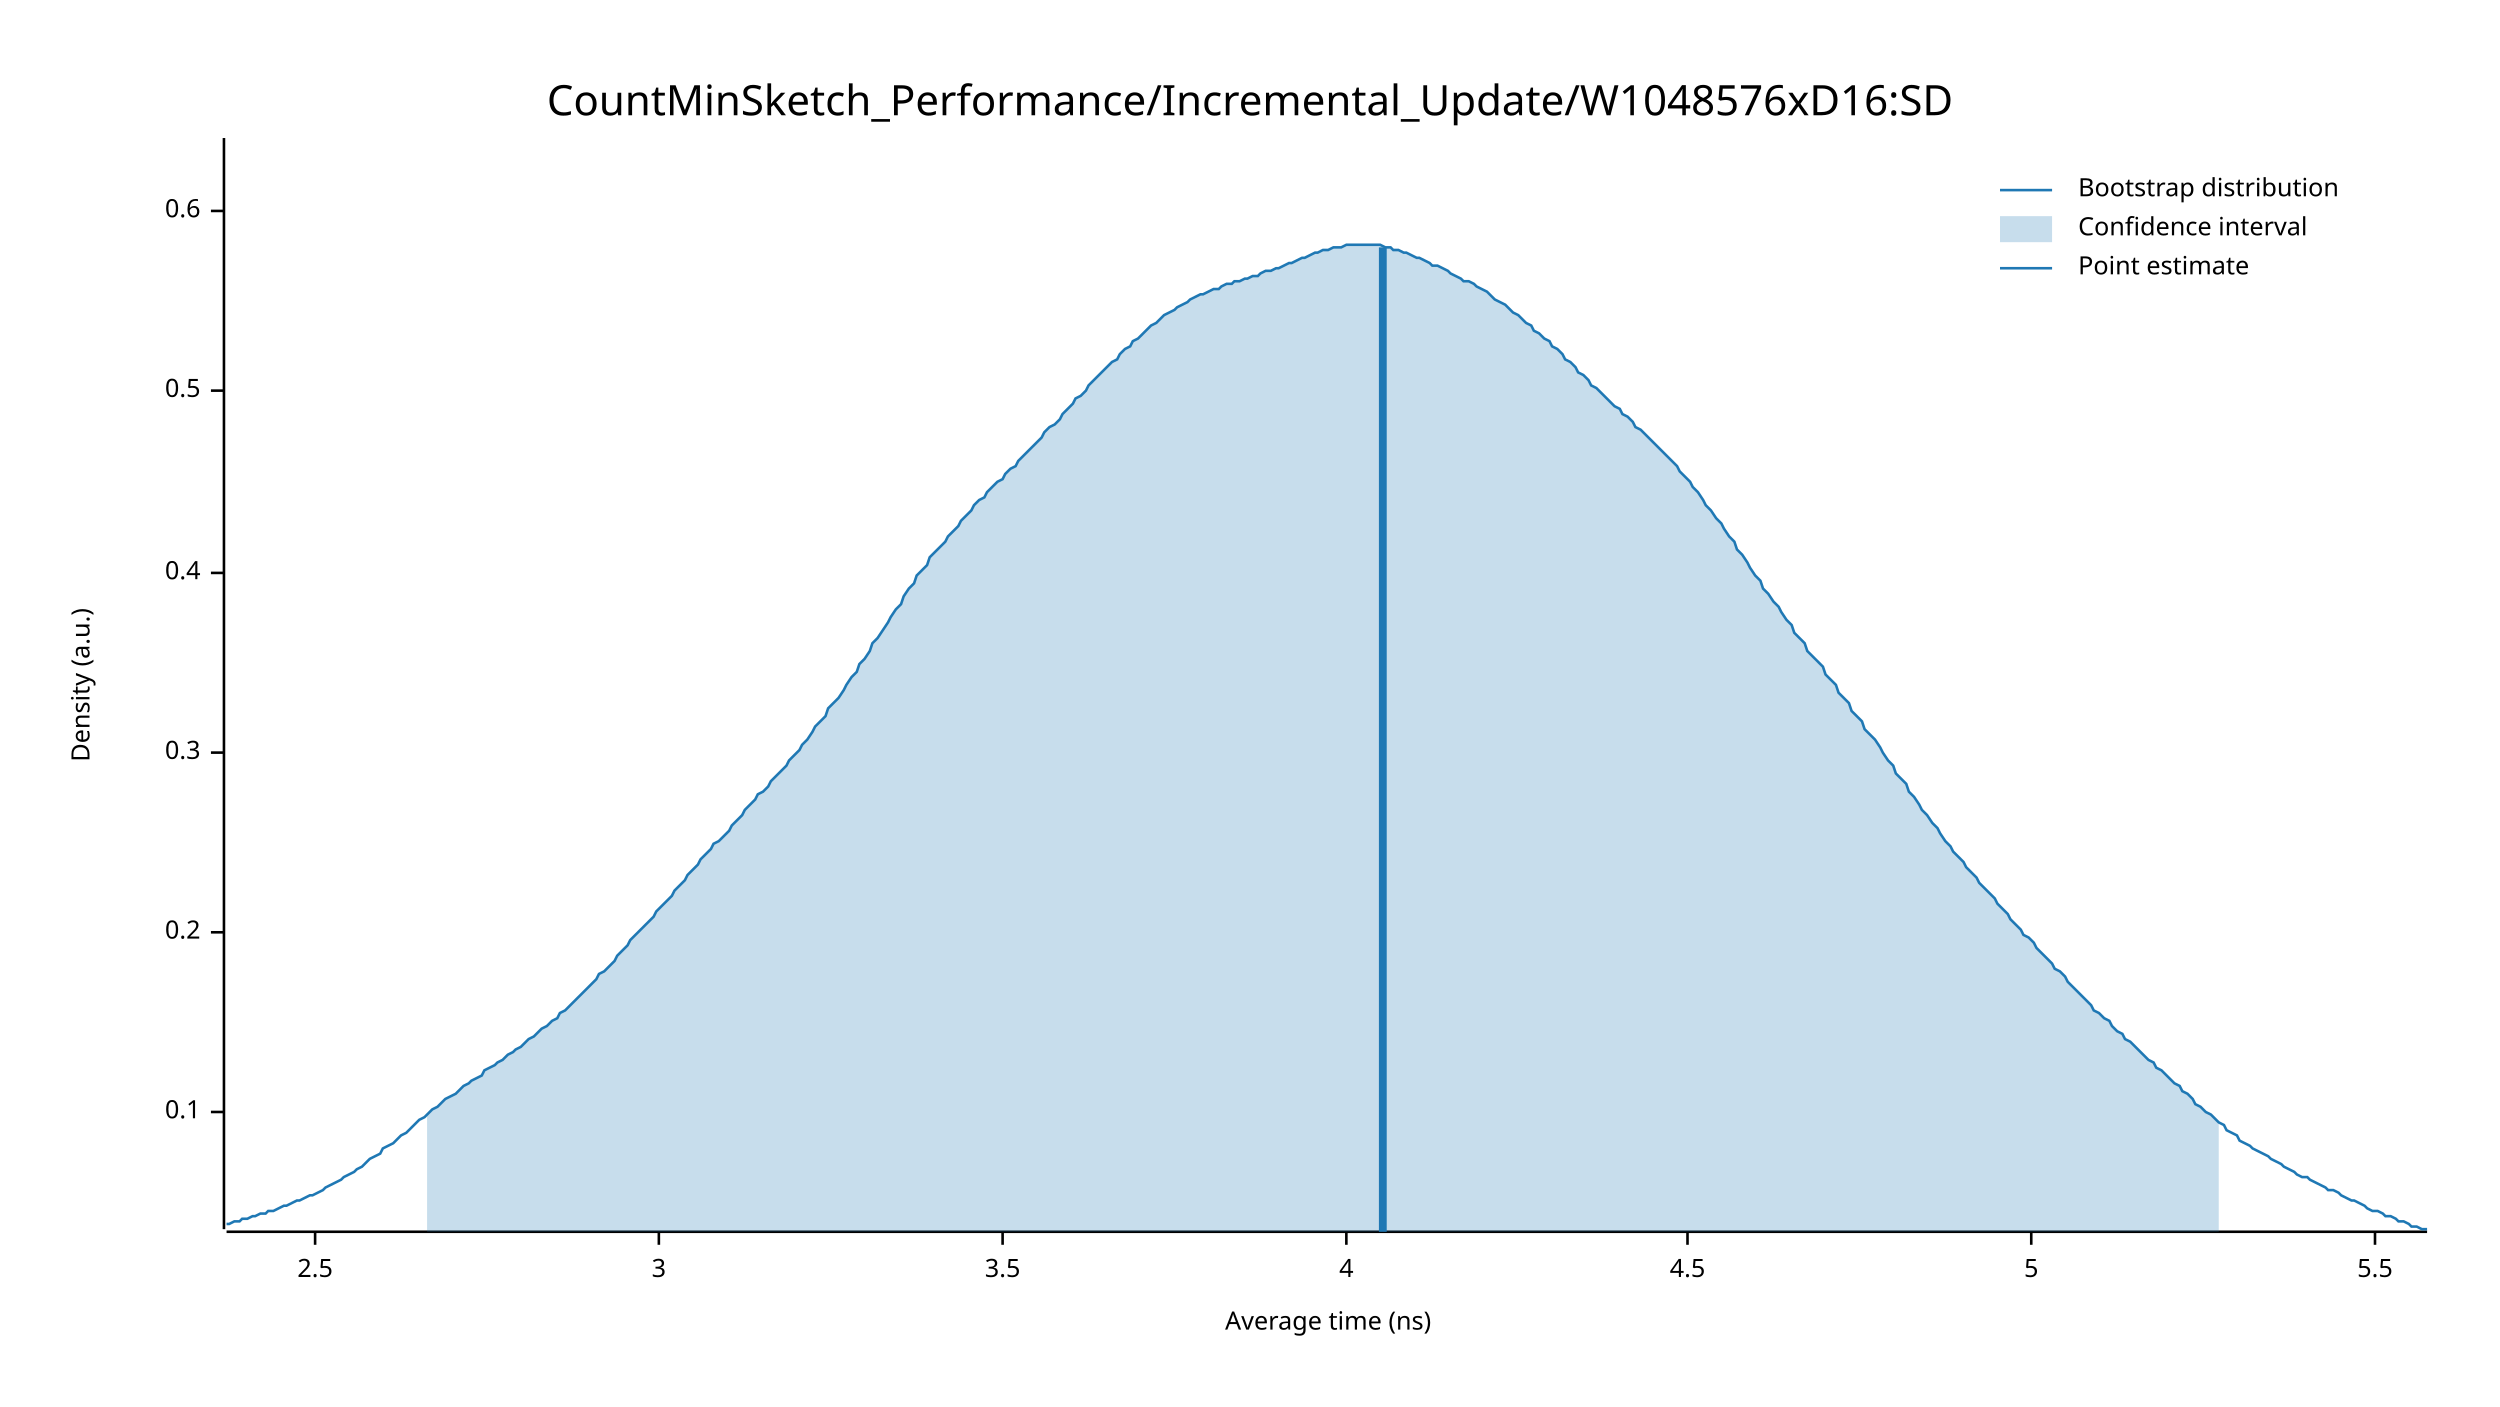
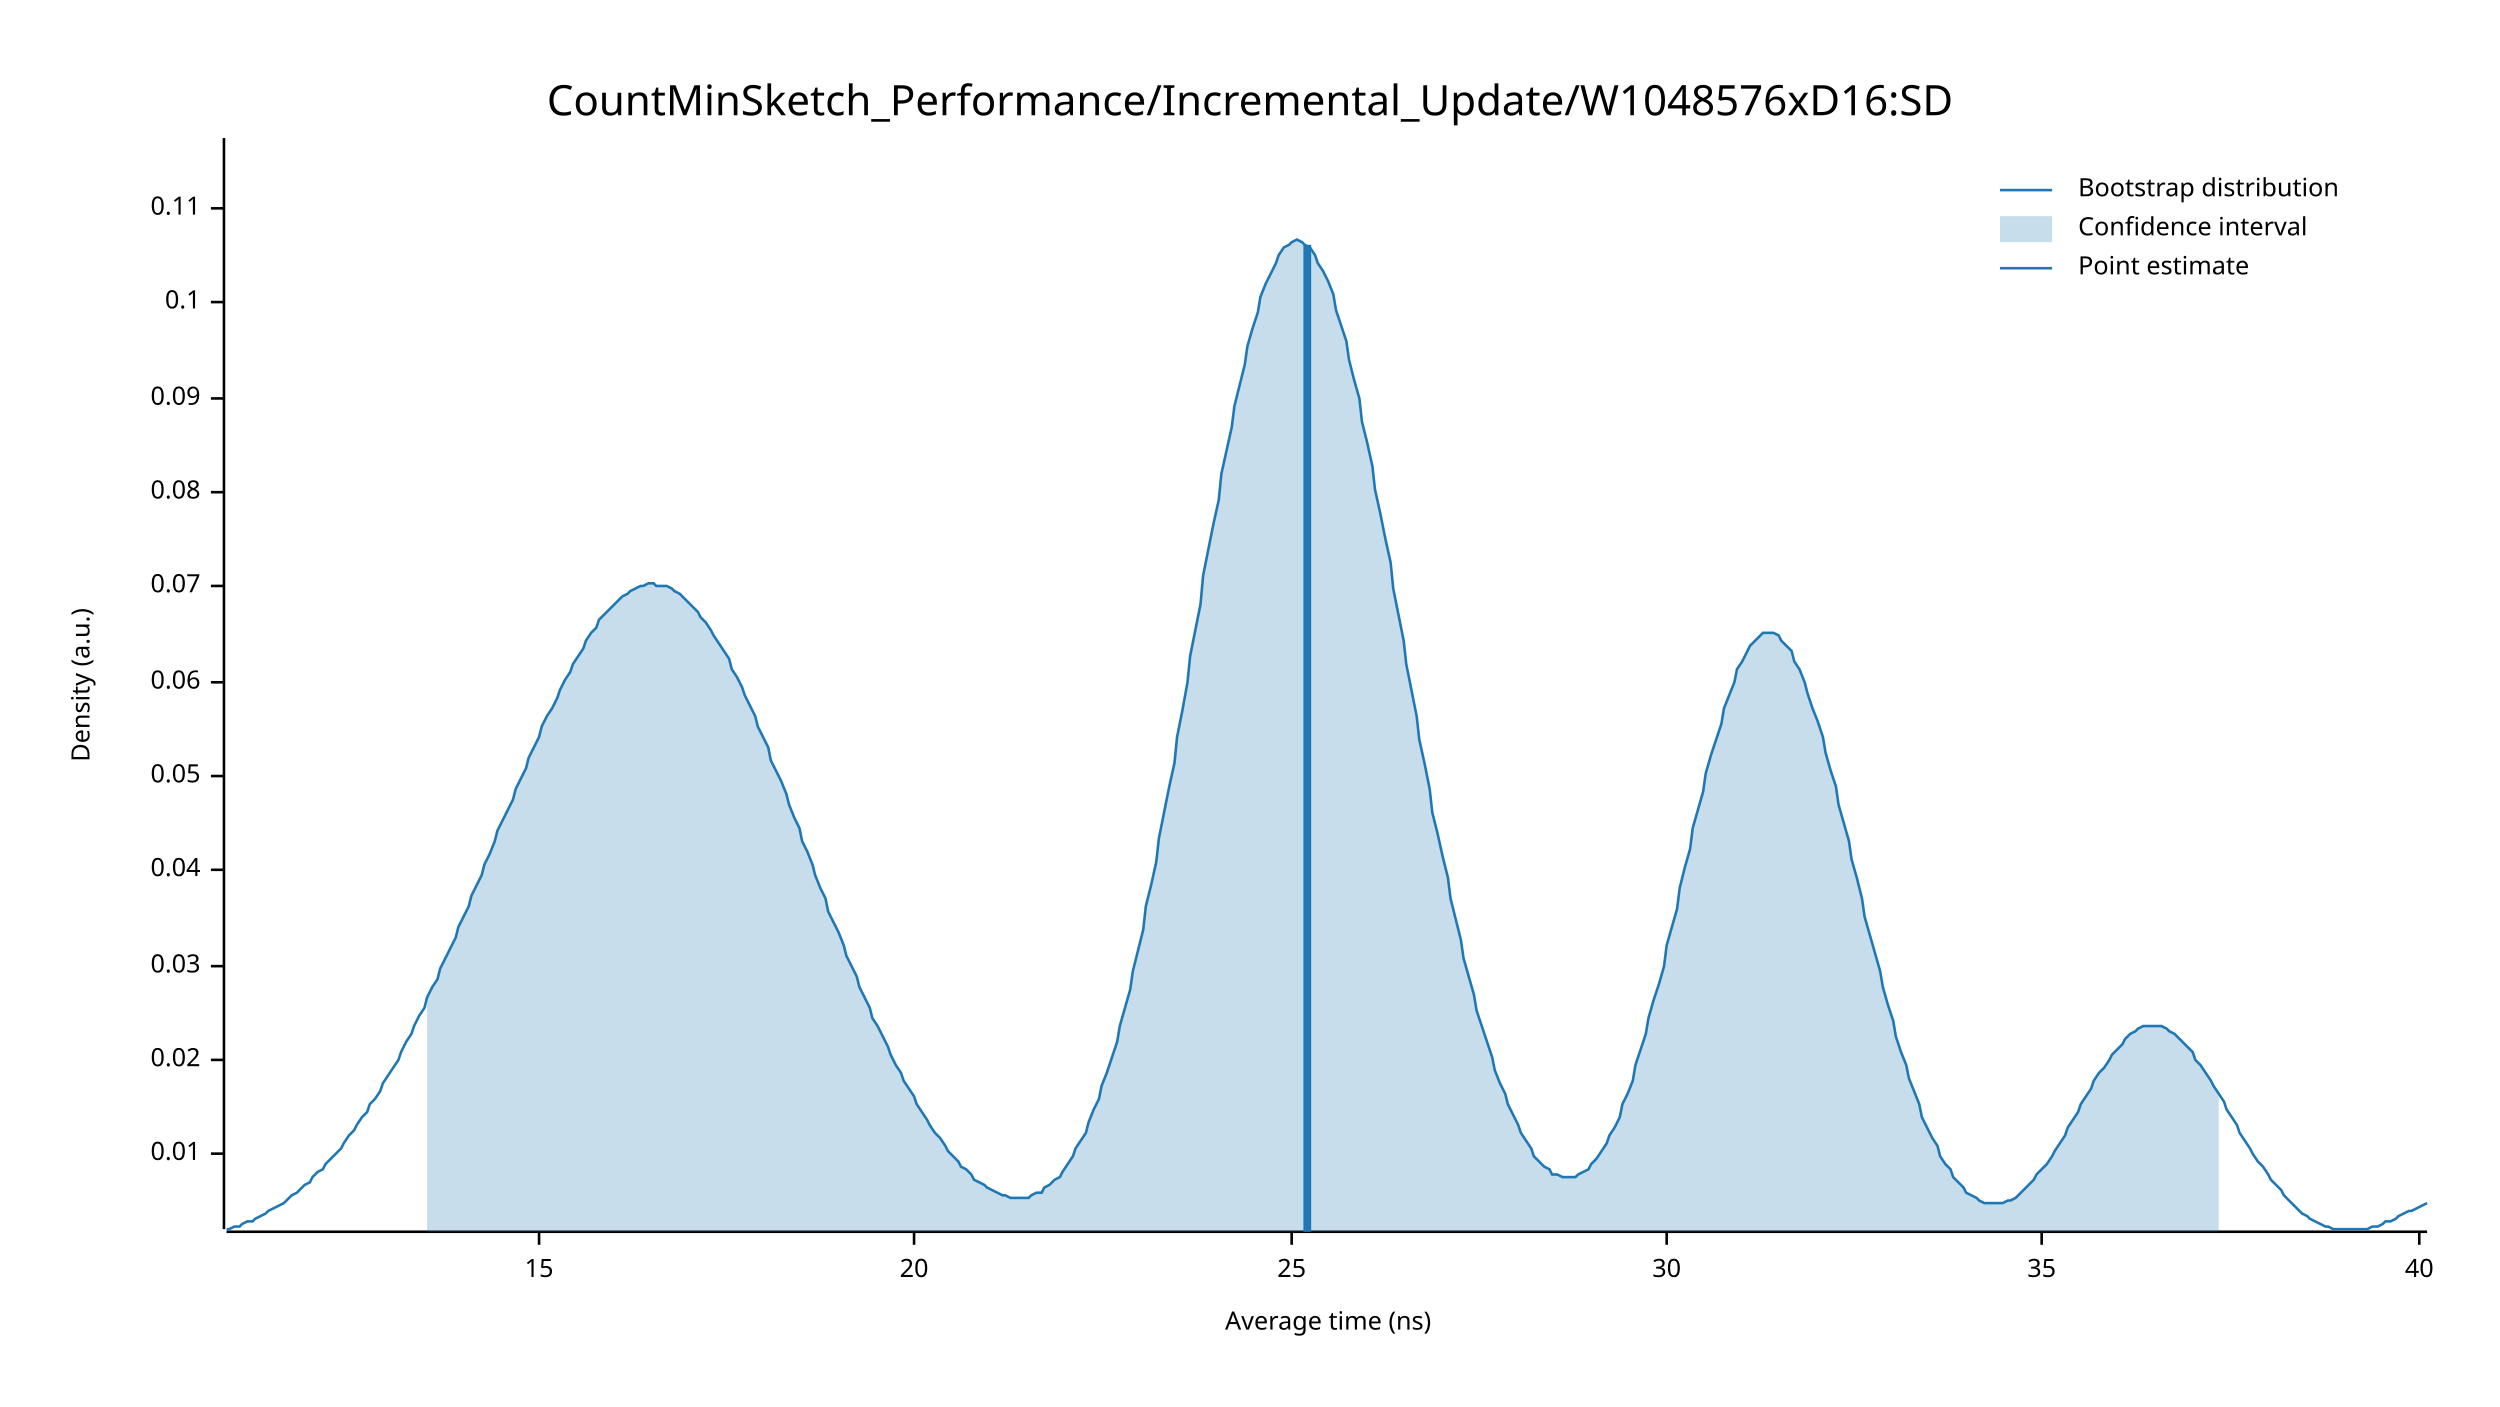
<svg xmlns="http://www.w3.org/2000/svg" width="960" height="540" viewBox="0 0 960 540">
  <text x="480" y="32" dy="0.76em" text-anchor="middle" font-family="sans-serif" font-size="16.129" opacity="1" fill="#000000">
CountMinSketch_Performance/Incremental_Update/W1048576xD16:SD
</text>
  <text x="27" y="263" dy="0.76em" text-anchor="middle" font-family="sans-serif" font-size="9.677" opacity="1" fill="#000000" transform="rotate(270, 27, 263)">
Density (a.u.)
</text>
  <text x="510" y="513" dy="-0.5ex" text-anchor="middle" font-family="sans-serif" font-size="9.677" opacity="1" fill="#000000">
Average time (ns)
</text>
  <polyline fill="none" opacity="1" stroke="#000000" stroke-width="1" points="86,53 86,472 " />
-   <text x="77" y="427" dy="0.5ex" text-anchor="end" font-family="sans-serif" font-size="9.677" opacity="1" fill="#000000">
+   <text x="77" y="443" dy="0.5ex" text-anchor="end" font-family="sans-serif" font-size="9.677" opacity="1" fill="#000000">
+ 0.01
+ </text>
+   <polyline fill="none" opacity="1" stroke="#000000" stroke-width="1" points="81,443 86,443 " />
+   <text x="77" y="407" dy="0.5ex" text-anchor="end" font-family="sans-serif" font-size="9.677" opacity="1" fill="#000000">
+ 0.02
+ </text>
+   <polyline fill="none" opacity="1" stroke="#000000" stroke-width="1" points="81,407 86,407 " />
+   <text x="77" y="371" dy="0.5ex" text-anchor="end" font-family="sans-serif" font-size="9.677" opacity="1" fill="#000000">
+ 0.03
+ </text>
+   <polyline fill="none" opacity="1" stroke="#000000" stroke-width="1" points="81,371 86,371 " />
+   <text x="77" y="334" dy="0.5ex" text-anchor="end" font-family="sans-serif" font-size="9.677" opacity="1" fill="#000000">
+ 0.04
+ </text>
+   <polyline fill="none" opacity="1" stroke="#000000" stroke-width="1" points="81,334 86,334 " />
+   <text x="77" y="298" dy="0.5ex" text-anchor="end" font-family="sans-serif" font-size="9.677" opacity="1" fill="#000000">
+ 0.05
+ </text>
+   <polyline fill="none" opacity="1" stroke="#000000" stroke-width="1" points="81,298 86,298 " />
+   <text x="77" y="262" dy="0.5ex" text-anchor="end" font-family="sans-serif" font-size="9.677" opacity="1" fill="#000000">
+ 0.06
+ </text>
+   <polyline fill="none" opacity="1" stroke="#000000" stroke-width="1" points="81,262 86,262 " />
+   <text x="77" y="225" dy="0.5ex" text-anchor="end" font-family="sans-serif" font-size="9.677" opacity="1" fill="#000000">
+ 0.07
+ </text>
+   <polyline fill="none" opacity="1" stroke="#000000" stroke-width="1" points="81,225 86,225 " />
+   <text x="77" y="189" dy="0.5ex" text-anchor="end" font-family="sans-serif" font-size="9.677" opacity="1" fill="#000000">
+ 0.08
+ </text>
+   <polyline fill="none" opacity="1" stroke="#000000" stroke-width="1" points="81,189 86,189 " />
+   <text x="77" y="153" dy="0.5ex" text-anchor="end" font-family="sans-serif" font-size="9.677" opacity="1" fill="#000000">
+ 0.09
+ </text>
+   <polyline fill="none" opacity="1" stroke="#000000" stroke-width="1" points="81,153 86,153 " />
+   <text x="77" y="116" dy="0.5ex" text-anchor="end" font-family="sans-serif" font-size="9.677" opacity="1" fill="#000000">
0.1
</text>
-   <polyline fill="none" opacity="1" stroke="#000000" stroke-width="1" points="81,427 86,427 " />
-   <text x="77" y="358" dy="0.5ex" text-anchor="end" font-family="sans-serif" font-size="9.677" opacity="1" fill="#000000">
- 0.2
+   <polyline fill="none" opacity="1" stroke="#000000" stroke-width="1" points="81,116 86,116 " />
+   <text x="77" y="80" dy="0.5ex" text-anchor="end" font-family="sans-serif" font-size="9.677" opacity="1" fill="#000000">
+ 0.11
</text>
-   <polyline fill="none" opacity="1" stroke="#000000" stroke-width="1" points="81,358 86,358 " />
-   <text x="77" y="289" dy="0.5ex" text-anchor="end" font-family="sans-serif" font-size="9.677" opacity="1" fill="#000000">
- 0.3
+   <polyline fill="none" opacity="1" stroke="#000000" stroke-width="1" points="81,80 86,80 " />
+   <polyline fill="none" opacity="1" stroke="#000000" stroke-width="1" points="87,473 932,473 " />
+   <text x="207" y="483" dy="0.76em" text-anchor="middle" font-family="sans-serif" font-size="9.677" opacity="1" fill="#000000">
+ 15
</text>
-   <polyline fill="none" opacity="1" stroke="#000000" stroke-width="1" points="81,289 86,289 " />
-   <text x="77" y="220" dy="0.5ex" text-anchor="end" font-family="sans-serif" font-size="9.677" opacity="1" fill="#000000">
- 0.4
+   <polyline fill="none" opacity="1" stroke="#000000" stroke-width="1" points="207,473 207,478 " />
+   <text x="351" y="483" dy="0.76em" text-anchor="middle" font-family="sans-serif" font-size="9.677" opacity="1" fill="#000000">
+ 20
</text>
-   <polyline fill="none" opacity="1" stroke="#000000" stroke-width="1" points="81,220 86,220 " />
-   <text x="77" y="150" dy="0.5ex" text-anchor="end" font-family="sans-serif" font-size="9.677" opacity="1" fill="#000000">
- 0.5
+   <polyline fill="none" opacity="1" stroke="#000000" stroke-width="1" points="351,473 351,478 " />
+   <text x="496" y="483" dy="0.76em" text-anchor="middle" font-family="sans-serif" font-size="9.677" opacity="1" fill="#000000">
+ 25
</text>
-   <polyline fill="none" opacity="1" stroke="#000000" stroke-width="1" points="81,150 86,150 " />
-   <text x="77" y="81" dy="0.5ex" text-anchor="end" font-family="sans-serif" font-size="9.677" opacity="1" fill="#000000">
- 0.6
+   <polyline fill="none" opacity="1" stroke="#000000" stroke-width="1" points="496,473 496,478 " />
+   <text x="640" y="483" dy="0.76em" text-anchor="middle" font-family="sans-serif" font-size="9.677" opacity="1" fill="#000000">
+ 30
</text>
-   <polyline fill="none" opacity="1" stroke="#000000" stroke-width="1" points="81,81 86,81 " />
-   <polyline fill="none" opacity="1" stroke="#000000" stroke-width="1" points="87,473 932,473 " />
-   <text x="121" y="483" dy="0.76em" text-anchor="middle" font-family="sans-serif" font-size="9.677" opacity="1" fill="#000000">
- 2.5
+   <polyline fill="none" opacity="1" stroke="#000000" stroke-width="1" points="640,473 640,478 " />
+   <text x="784" y="483" dy="0.76em" text-anchor="middle" font-family="sans-serif" font-size="9.677" opacity="1" fill="#000000">
+ 35
</text>
-   <polyline fill="none" opacity="1" stroke="#000000" stroke-width="1" points="121,473 121,478 " />
-   <text x="253" y="483" dy="0.76em" text-anchor="middle" font-family="sans-serif" font-size="9.677" opacity="1" fill="#000000">
- 3
+   <polyline fill="none" opacity="1" stroke="#000000" stroke-width="1" points="784,473 784,478 " />
+   <text x="929" y="483" dy="0.76em" text-anchor="middle" font-family="sans-serif" font-size="9.677" opacity="1" fill="#000000">
+ 40
</text>
-   <polyline fill="none" opacity="1" stroke="#000000" stroke-width="1" points="253,473 253,478 " />
-   <text x="385" y="483" dy="0.76em" text-anchor="middle" font-family="sans-serif" font-size="9.677" opacity="1" fill="#000000">
- 3.5
- </text>
-   <polyline fill="none" opacity="1" stroke="#000000" stroke-width="1" points="385,473 385,478 " />
-   <text x="517" y="483" dy="0.76em" text-anchor="middle" font-family="sans-serif" font-size="9.677" opacity="1" fill="#000000">
- 4
- </text>
-   <polyline fill="none" opacity="1" stroke="#000000" stroke-width="1" points="517,473 517,478 " />
-   <text x="648" y="483" dy="0.76em" text-anchor="middle" font-family="sans-serif" font-size="9.677" opacity="1" fill="#000000">
- 4.5
- </text>
-   <polyline fill="none" opacity="1" stroke="#000000" stroke-width="1" points="648,473 648,478 " />
-   <text x="780" y="483" dy="0.76em" text-anchor="middle" font-family="sans-serif" font-size="9.677" opacity="1" fill="#000000">
- 5
- </text>
-   <polyline fill="none" opacity="1" stroke="#000000" stroke-width="1" points="780,473 780,478 " />
-   <text x="912" y="483" dy="0.76em" text-anchor="middle" font-family="sans-serif" font-size="9.677" opacity="1" fill="#000000">
- 5.5
- </text>
-   <polyline fill="none" opacity="1" stroke="#000000" stroke-width="1" points="912,473 912,478 " />
-   <polyline fill="none" opacity="1" stroke="#1F78B4" stroke-width="1" points="87,470 88,470 90,469 92,469 93,468 95,468 97,467 98,467 100,466 102,466 103,465 105,465 107,464 109,463 110,463 112,462 114,461 115,461 117,460 119,459 120,459 122,458 124,457 125,456 127,455 129,454 131,453 132,452 134,451 136,450 137,449 139,448 141,446 142,445 144,444 146,443 147,441 149,440 151,439 153,437 154,436 156,435 158,433 159,432 161,430 163,429 164,428 166,426 168,425 169,424 171,422 173,421 175,420 176,419 178,417 180,416 181,415 183,414 185,413 186,411 188,410 190,409 191,408 193,407 195,405 197,404 198,403 200,402 202,400 203,399 205,398 207,396 208,395 210,394 212,392 214,391 215,389 217,388 219,386 220,385 222,383 224,381 225,380 227,378 229,376 230,374 232,373 234,371 236,369 237,367 239,365 241,363 242,361 244,359 246,357 247,356 249,354 251,352 252,350 254,348 256,346 258,344 259,342 261,340 263,338 264,336 266,334 268,332 269,330 271,328 273,326 274,324 276,323 278,321 280,319 281,317 283,315 285,313 286,311 288,309 290,307 291,305 293,304 295,302 296,300 298,298 300,296 302,294 303,292 305,290 307,288 308,286 310,284 312,281 313,279 315,277 317,275 318,272 320,270 322,268 324,265 325,263 327,260 329,258 330,255 332,253 334,250 335,247 337,245 339,242 341,239 342,237 344,234 346,232 347,229 349,226 351,224 352,221 354,219 356,217 357,214 359,212 361,210 363,208 364,206 366,204 368,202 369,200 371,198 373,196 374,194 376,192 378,191 379,189 381,187 383,185 385,184 386,182 388,180 390,179 391,177 393,175 395,173 396,172 398,170 400,168 401,166 403,164 405,163 407,161 408,159 410,157 412,155 413,153 415,152 417,150 418,148 420,146 422,144 423,143 425,141 427,139 429,138 430,136 432,134 434,133 435,131 437,130 439,128 440,127 442,125 444,124 445,123 447,121 449,120 451,119 452,118 454,117 456,116 457,115 459,114 461,113 462,113 464,112 466,111 468,111 469,110 471,109 473,109 474,108 476,108 478,107 479,107 481,106 483,106 484,105 486,104 488,104 490,103 491,103 493,102 495,101 496,101 498,100 500,99 501,99 503,98 505,97 506,97 508,96 510,96 512,95 513,95 515,95 517,94 518,94 520,94 522,94 523,94 525,94 527,94 528,94 530,94 532,95 534,95 535,96 537,96 539,97 540,97 542,98 544,99 545,99 547,100 549,101 550,102 552,102 554,103 556,104 557,105 559,106 561,107 562,108 564,108 566,109 567,110 569,111 571,112 573,114 574,115 576,116 578,117 579,118 581,120 583,121 584,122 586,124 588,125 589,127 591,128 593,130 595,131 596,133 598,134 600,136 601,138 603,139 605,141 606,143 608,144 610,146 611,148 613,149 615,151 617,153 618,154 620,156 622,157 623,159 625,160 627,162 628,164 630,165 632,167 633,168 635,170 637,172 639,174 640,175 642,177 644,179 645,181 647,183 649,185 650,187 652,189 654,192 655,194 657,196 659,199 661,201 662,203 664,206 666,208 667,211 669,213 671,216 672,218 674,221 676,223 677,226 679,228 681,231 683,233 684,235 686,238 688,240 689,243 691,245 693,247 694,250 696,252 698,254 700,256 701,259 703,261 705,263 706,266 708,268 710,270 711,273 713,275 715,277 716,280 718,282 720,284 722,287 723,289 725,292 727,294 728,297 730,299 732,301 733,304 735,306 737,309 738,311 740,313 742,316 744,318 745,320 747,323 749,325 750,327 752,329 754,331 755,333 757,335 759,337 760,339 762,341 764,343 766,345 767,347 769,349 771,351 772,353 774,355 776,357 777,359 779,360 781,362 782,364 784,366 786,368 788,370 789,372 791,373 793,375 794,377 796,379 798,381 799,382 801,384 803,386 804,388 806,389 808,391 810,392 811,394 813,396 815,397 816,399 818,400 820,402 821,403 823,405 825,407 827,408 828,410 830,411 832,413 833,414 835,416 837,417 838,419 840,420 842,422 843,424 845,425 847,427 849,428 850,429 852,431 854,432 855,434 857,435 859,436 860,438 862,439 864,440 865,441 867,442 869,443 871,444 872,445 874,446 876,447 877,448 879,449 881,450 882,451 884,452 886,452 887,453 889,454 891,455 893,456 894,457 896,457 898,458 899,459 901,460 903,461 904,461 906,462 908,463 909,464 911,465 913,465 915,466 916,467 918,467 920,468 921,469 923,469 925,470 926,471 928,471 930,472 932,472 " />
-   <polygon opacity="0.25" fill="#1F78B4" points="164,428 166,426 168,425 169,424 171,422 173,421 175,420 176,419 178,417 180,416 181,415 183,414 185,413 186,411 188,410 190,409 191,408 193,407 195,405 197,404 198,403 200,402 202,400 203,399 205,398 207,396 208,395 210,394 212,392 214,391 215,389 217,388 219,386 220,385 222,383 224,381 225,380 227,378 229,376 230,374 232,373 234,371 236,369 237,367 239,365 241,363 242,361 244,359 246,357 247,356 249,354 251,352 252,350 254,348 256,346 258,344 259,342 261,340 263,338 264,336 266,334 268,332 269,330 271,328 273,326 274,324 276,323 278,321 280,319 281,317 283,315 285,313 286,311 288,309 290,307 291,305 293,304 295,302 296,300 298,298 300,296 302,294 303,292 305,290 307,288 308,286 310,284 312,281 313,279 315,277 317,275 318,272 320,270 322,268 324,265 325,263 327,260 329,258 330,255 332,253 334,250 335,247 337,245 339,242 341,239 342,237 344,234 346,232 347,229 349,226 351,224 352,221 354,219 356,217 357,214 359,212 361,210 363,208 364,206 366,204 368,202 369,200 371,198 373,196 374,194 376,192 378,191 379,189 381,187 383,185 385,184 386,182 388,180 390,179 391,177 393,175 395,173 396,172 398,170 400,168 401,166 403,164 405,163 407,161 408,159 410,157 412,155 413,153 415,152 417,150 418,148 420,146 422,144 423,143 425,141 427,139 429,138 430,136 432,134 434,133 435,131 437,130 439,128 440,127 442,125 444,124 445,123 447,121 449,120 451,119 452,118 454,117 456,116 457,115 459,114 461,113 462,113 464,112 466,111 468,111 469,110 471,109 473,109 474,108 476,108 478,107 479,107 481,106 483,106 484,105 486,104 488,104 490,103 491,103 493,102 495,101 496,101 498,100 500,99 501,99 503,98 505,97 506,97 508,96 510,96 512,95 513,95 515,95 517,94 518,94 520,94 522,94 523,94 525,94 527,94 528,94 530,94 532,95 534,95 535,96 537,96 539,97 540,97 542,98 544,99 545,99 547,100 549,101 550,102 552,102 554,103 556,104 557,105 559,106 561,107 562,108 564,108 566,109 567,110 569,111 571,112 573,114 574,115 576,116 578,117 579,118 581,120 583,121 584,122 586,124 588,125 589,127 591,128 593,130 595,131 596,133 598,134 600,136 601,138 603,139 605,141 606,143 608,144 610,146 611,148 613,149 615,151 617,153 618,154 620,156 622,157 623,159 625,160 627,162 628,164 630,165 632,167 633,168 635,170 637,172 639,174 640,175 642,177 644,179 645,181 647,183 649,185 650,187 652,189 654,192 655,194 657,196 659,199 661,201 662,203 664,206 666,208 667,211 669,213 671,216 672,218 674,221 676,223 677,226 679,228 681,231 683,233 684,235 686,238 688,240 689,243 691,245 693,247 694,250 696,252 698,254 700,256 701,259 703,261 705,263 706,266 708,268 710,270 711,273 713,275 715,277 716,280 718,282 720,284 722,287 723,289 725,292 727,294 728,297 730,299 732,301 733,304 735,306 737,309 738,311 740,313 742,316 744,318 745,320 747,323 749,325 750,327 752,329 754,331 755,333 757,335 759,337 760,339 762,341 764,343 766,345 767,347 769,349 771,351 772,353 774,355 776,357 777,359 779,360 781,362 782,364 784,366 786,368 788,370 789,372 791,373 793,375 794,377 796,379 798,381 799,382 801,384 803,386 804,388 806,389 808,391 810,392 811,394 813,396 815,397 816,399 818,400 820,402 821,403 823,405 825,407 827,408 828,410 830,411 832,413 833,414 835,416 837,417 838,419 840,420 842,422 843,424 845,425 847,427 849,428 850,429 852,431 852,473 164,473 " />
-   <polyline fill="none" opacity="1" stroke="#1F78B4" stroke-width="3" points="531,473 531,95 " />
+   <polyline fill="none" opacity="1" stroke="#000000" stroke-width="1" points="929,473 929,478 " />
+   <polyline fill="none" opacity="1" stroke="#1F78B4" stroke-width="1" points="87,472 88,472 90,471 92,471 93,470 95,469 97,469 98,468 100,467 102,466 103,465 105,464 107,463 109,462 110,461 112,459 114,458 115,457 117,455 119,454 120,452 122,450 124,449 125,447 127,445 129,443 131,441 132,439 134,436 136,434 137,432 139,429 141,427 142,424 144,422 146,419 147,416 149,413 151,410 153,407 154,404 156,400 158,397 159,394 161,390 163,387 164,383 166,379 168,376 169,372 171,368 173,364 175,360 176,356 178,352 180,348 181,344 183,340 185,336 186,332 188,328 190,323 191,319 193,315 195,311 197,307 198,303 200,299 202,295 203,291 205,287 207,283 208,279 210,275 212,272 214,268 215,265 217,261 219,258 220,255 222,252 224,249 225,246 227,243 229,241 230,238 232,236 234,234 236,232 237,231 239,229 241,228 242,227 244,226 246,225 247,225 249,224 251,224 252,225 254,225 256,225 258,226 259,227 261,228 263,230 264,231 266,233 268,235 269,237 271,239 273,242 274,244 276,247 278,250 280,253 281,257 283,260 285,264 286,267 288,271 290,275 291,279 293,283 295,287 296,292 298,296 300,300 302,305 303,309 305,314 307,318 308,323 310,327 312,332 313,336 315,341 317,345 318,350 320,354 322,358 324,363 325,367 327,371 329,375 330,379 332,383 334,387 335,391 337,394 339,398 341,402 342,405 344,409 346,412 347,415 349,418 351,421 352,424 354,427 356,430 357,432 359,435 361,437 363,440 364,442 366,444 368,446 369,448 371,449 373,451 374,453 376,454 378,455 379,456 381,457 383,458 385,459 386,459 388,460 390,460 391,460 393,460 395,460 396,459 398,458 400,458 401,456 403,455 405,453 407,452 408,450 410,447 412,444 413,441 415,438 417,435 418,431 420,426 422,422 423,417 425,412 427,406 429,400 430,394 432,387 434,380 435,373 437,365 439,357 440,348 442,340 444,331 445,322 447,312 449,302 451,293 452,283 454,273 456,262 457,252 459,242 461,232 462,221 464,211 466,201 468,192 469,182 471,173 473,164 474,156 476,148 478,140 479,133 481,126 483,120 484,114 486,109 488,105 490,101 491,98 493,95 495,94 496,93 498,92 500,93 501,94 503,95 505,98 506,101 508,104 510,108 512,113 513,119 515,125 517,131 518,138 520,146 522,153 523,162 525,170 527,179 528,188 530,197 532,207 534,216 535,226 537,236 539,246 540,255 542,265 544,275 545,284 547,293 549,303 550,312 552,320 554,329 556,337 557,345 559,353 561,361 562,368 564,375 566,382 567,388 569,394 571,400 573,406 574,411 576,416 578,420 579,424 581,428 583,432 584,435 586,438 588,441 589,444 591,446 593,448 595,449 596,451 598,451 600,452 601,452 603,452 605,452 606,451 608,450 610,449 611,447 613,445 615,442 617,439 618,436 620,433 622,429 623,424 625,420 627,415 628,409 630,403 632,397 633,391 635,384 637,378 639,371 640,363 642,356 644,349 645,341 647,333 649,326 650,318 652,311 654,304 655,297 657,290 659,284 661,278 662,272 664,267 666,262 667,257 669,254 671,250 672,248 674,246 676,244 677,243 679,243 681,243 683,244 684,246 686,248 688,250 689,254 691,257 693,262 694,266 696,272 698,277 700,283 701,289 703,296 705,302 706,309 708,316 710,323 711,330 713,337 715,345 716,352 718,359 720,366 722,373 723,379 725,386 727,392 728,398 730,404 732,409 733,414 735,419 737,424 738,429 740,433 742,437 744,440 745,444 747,447 749,449 750,452 752,454 754,456 755,458 757,459 759,460 760,461 762,462 764,462 766,462 767,462 769,462 771,461 772,461 774,460 776,458 777,457 779,455 781,453 782,451 784,449 786,447 788,444 789,442 791,439 793,436 794,433 796,430 798,427 799,424 801,421 803,418 804,415 806,412 808,410 810,407 811,405 813,403 815,401 816,399 818,397 820,396 821,395 823,394 825,394 827,394 828,394 830,394 832,395 833,396 835,397 837,399 838,400 840,402 842,404 843,407 845,409 847,412 849,415 850,417 852,420 854,423 855,426 857,429 859,432 860,435 862,438 864,441 865,443 867,446 869,448 871,451 872,453 874,455 876,457 877,459 879,461 881,463 882,464 884,466 886,467 887,468 889,469 891,470 893,471 894,471 896,472 898,472 899,472 901,472 903,472 904,472 906,472 908,472 909,472 911,471 913,471 915,470 916,469 918,469 920,468 921,467 923,466 925,465 926,465 928,464 930,463 932,462 " />
+   <polygon opacity="0.25" fill="#1F78B4" points="164,383 166,379 168,376 169,372 171,368 173,364 175,360 176,356 178,352 180,348 181,344 183,340 185,336 186,332 188,328 190,323 191,319 193,315 195,311 197,307 198,303 200,299 202,295 203,291 205,287 207,283 208,279 210,275 212,272 214,268 215,265 217,261 219,258 220,255 222,252 224,249 225,246 227,243 229,241 230,238 232,236 234,234 236,232 237,231 239,229 241,228 242,227 244,226 246,225 247,225 249,224 251,224 252,225 254,225 256,225 258,226 259,227 261,228 263,230 264,231 266,233 268,235 269,237 271,239 273,242 274,244 276,247 278,250 280,253 281,257 283,260 285,264 286,267 288,271 290,275 291,279 293,283 295,287 296,292 298,296 300,300 302,305 303,309 305,314 307,318 308,323 310,327 312,332 313,336 315,341 317,345 318,350 320,354 322,358 324,363 325,367 327,371 329,375 330,379 332,383 334,387 335,391 337,394 339,398 341,402 342,405 344,409 346,412 347,415 349,418 351,421 352,424 354,427 356,430 357,432 359,435 361,437 363,440 364,442 366,444 368,446 369,448 371,449 373,451 374,453 376,454 378,455 379,456 381,457 383,458 385,459 386,459 388,460 390,460 391,460 393,460 395,460 396,459 398,458 400,458 401,456 403,455 405,453 407,452 408,450 410,447 412,444 413,441 415,438 417,435 418,431 420,426 422,422 423,417 425,412 427,406 429,400 430,394 432,387 434,380 435,373 437,365 439,357 440,348 442,340 444,331 445,322 447,312 449,302 451,293 452,283 454,273 456,262 457,252 459,242 461,232 462,221 464,211 466,201 468,192 469,182 471,173 473,164 474,156 476,148 478,140 479,133 481,126 483,120 484,114 486,109 488,105 490,101 491,98 493,95 495,94 496,93 498,92 500,93 501,94 503,95 505,98 506,101 508,104 510,108 512,113 513,119 515,125 517,131 518,138 520,146 522,153 523,162 525,170 527,179 528,188 530,197 532,207 534,216 535,226 537,236 539,246 540,255 542,265 544,275 545,284 547,293 549,303 550,312 552,320 554,329 556,337 557,345 559,353 561,361 562,368 564,375 566,382 567,388 569,394 571,400 573,406 574,411 576,416 578,420 579,424 581,428 583,432 584,435 586,438 588,441 589,444 591,446 593,448 595,449 596,451 598,451 600,452 601,452 603,452 605,452 606,451 608,450 610,449 611,447 613,445 615,442 617,439 618,436 620,433 622,429 623,424 625,420 627,415 628,409 630,403 632,397 633,391 635,384 637,378 639,371 640,363 642,356 644,349 645,341 647,333 649,326 650,318 652,311 654,304 655,297 657,290 659,284 661,278 662,272 664,267 666,262 667,257 669,254 671,250 672,248 674,246 676,244 677,243 679,243 681,243 683,244 684,246 686,248 688,250 689,254 691,257 693,262 694,266 696,272 698,277 700,283 701,289 703,296 705,302 706,309 708,316 710,323 711,330 713,337 715,345 716,352 718,359 720,366 722,373 723,379 725,386 727,392 728,398 730,404 732,409 733,414 735,419 737,424 738,429 740,433 742,437 744,440 745,444 747,447 749,449 750,452 752,454 754,456 755,458 757,459 759,460 760,461 762,462 764,462 766,462 767,462 769,462 771,461 772,461 774,460 776,458 777,457 779,455 781,453 782,451 784,449 786,447 788,444 789,442 791,439 793,436 794,433 796,430 798,427 799,424 801,421 803,418 804,415 806,412 808,410 810,407 811,405 813,403 815,401 816,399 818,397 820,396 821,395 823,394 825,394 827,394 828,394 830,394 832,395 833,396 835,397 837,399 838,400 840,402 842,404 843,407 845,409 847,412 849,415 850,417 852,420 852,473 164,473 " />
+   <polyline fill="none" opacity="1" stroke="#1F78B4" stroke-width="3" points="502,473 502,94 " />
  <text x="798" y="68" dy="0.76em" text-anchor="start" font-family="sans-serif" font-size="9.677" opacity="1" fill="#000000">
Bootstrap distribution
</text>
  <text x="798" y="83" dy="0.76em" text-anchor="start" font-family="sans-serif" font-size="9.677" opacity="1" fill="#000000">
Confidence interval
</text>
  <text x="798" y="98" dy="0.76em" text-anchor="start" font-family="sans-serif" font-size="9.677" opacity="1" fill="#000000">
Point estimate
</text>
  <polyline fill="none" opacity="1" stroke="#1F78B4" stroke-width="1" points="768,73 788,73 " />
  <rect x="768" y="83" width="20" height="10" opacity="0.25" fill="#1F78B4" stroke="none" />
  <polyline fill="none" opacity="1" stroke="#1F78B4" stroke-width="1" points="768,103 788,103 " />
</svg>
